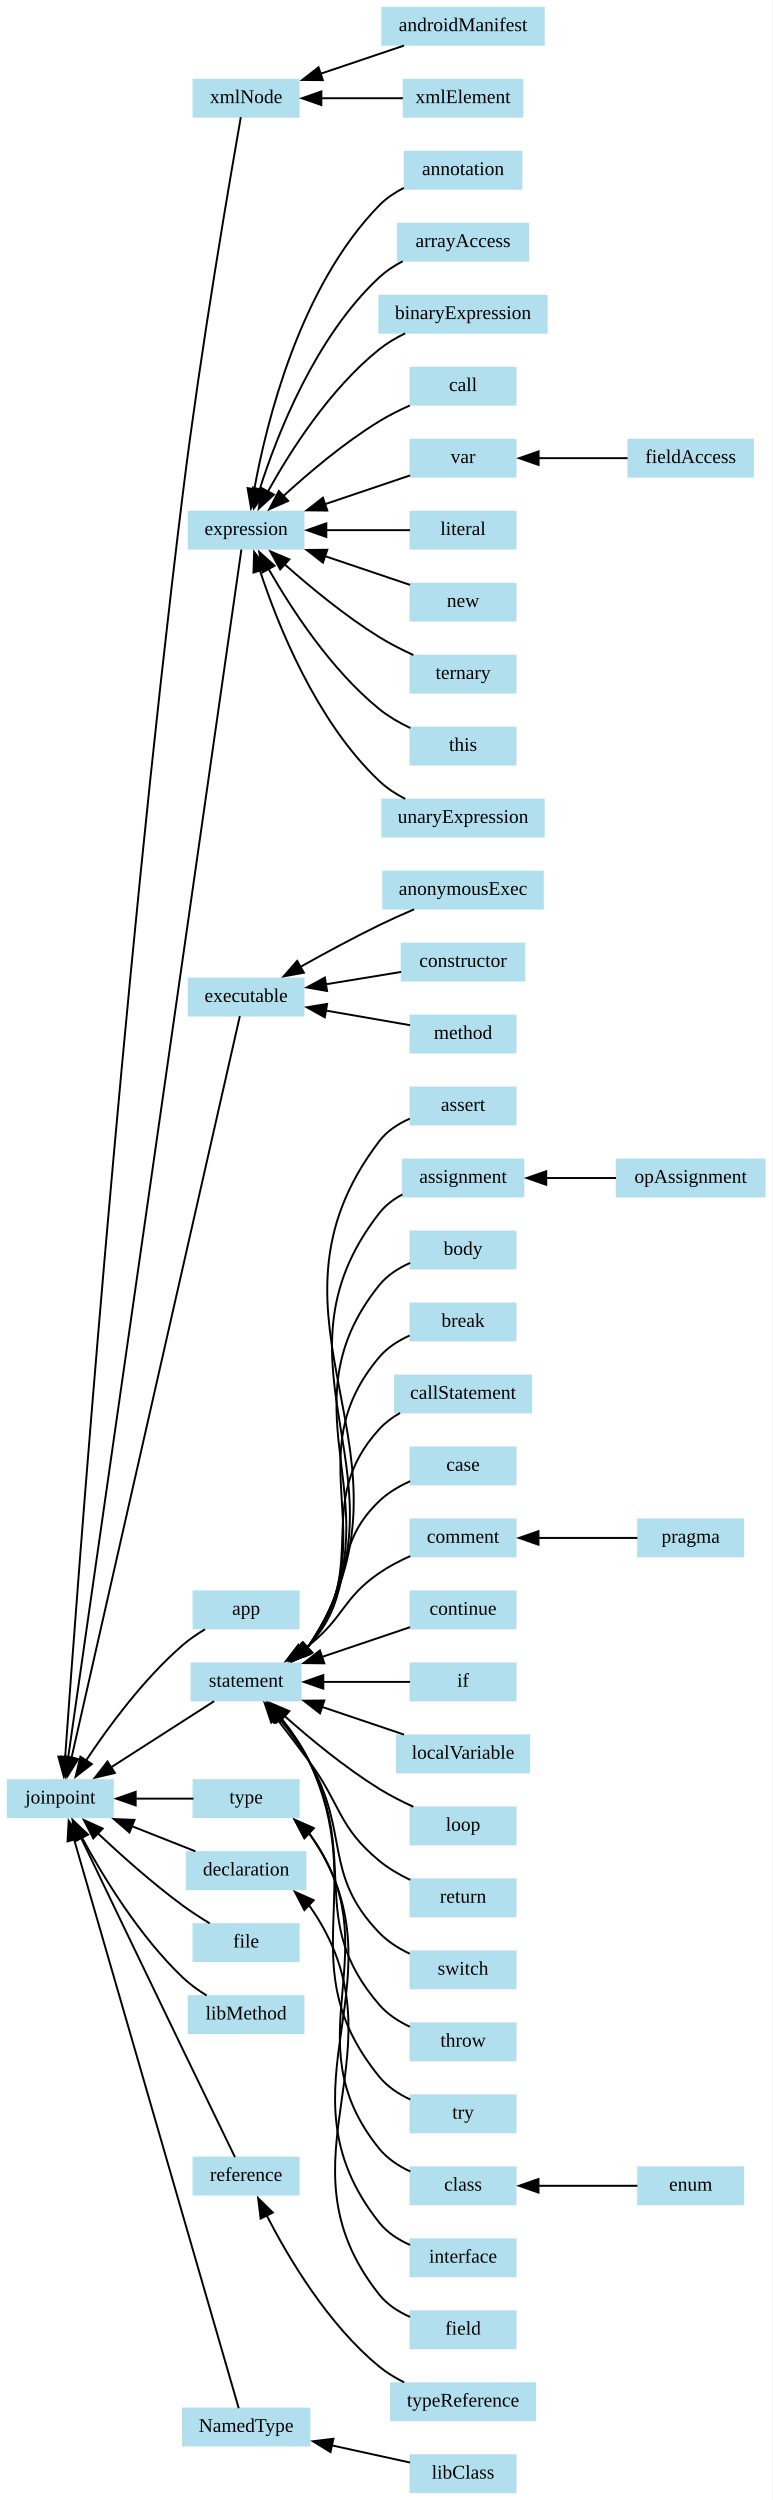
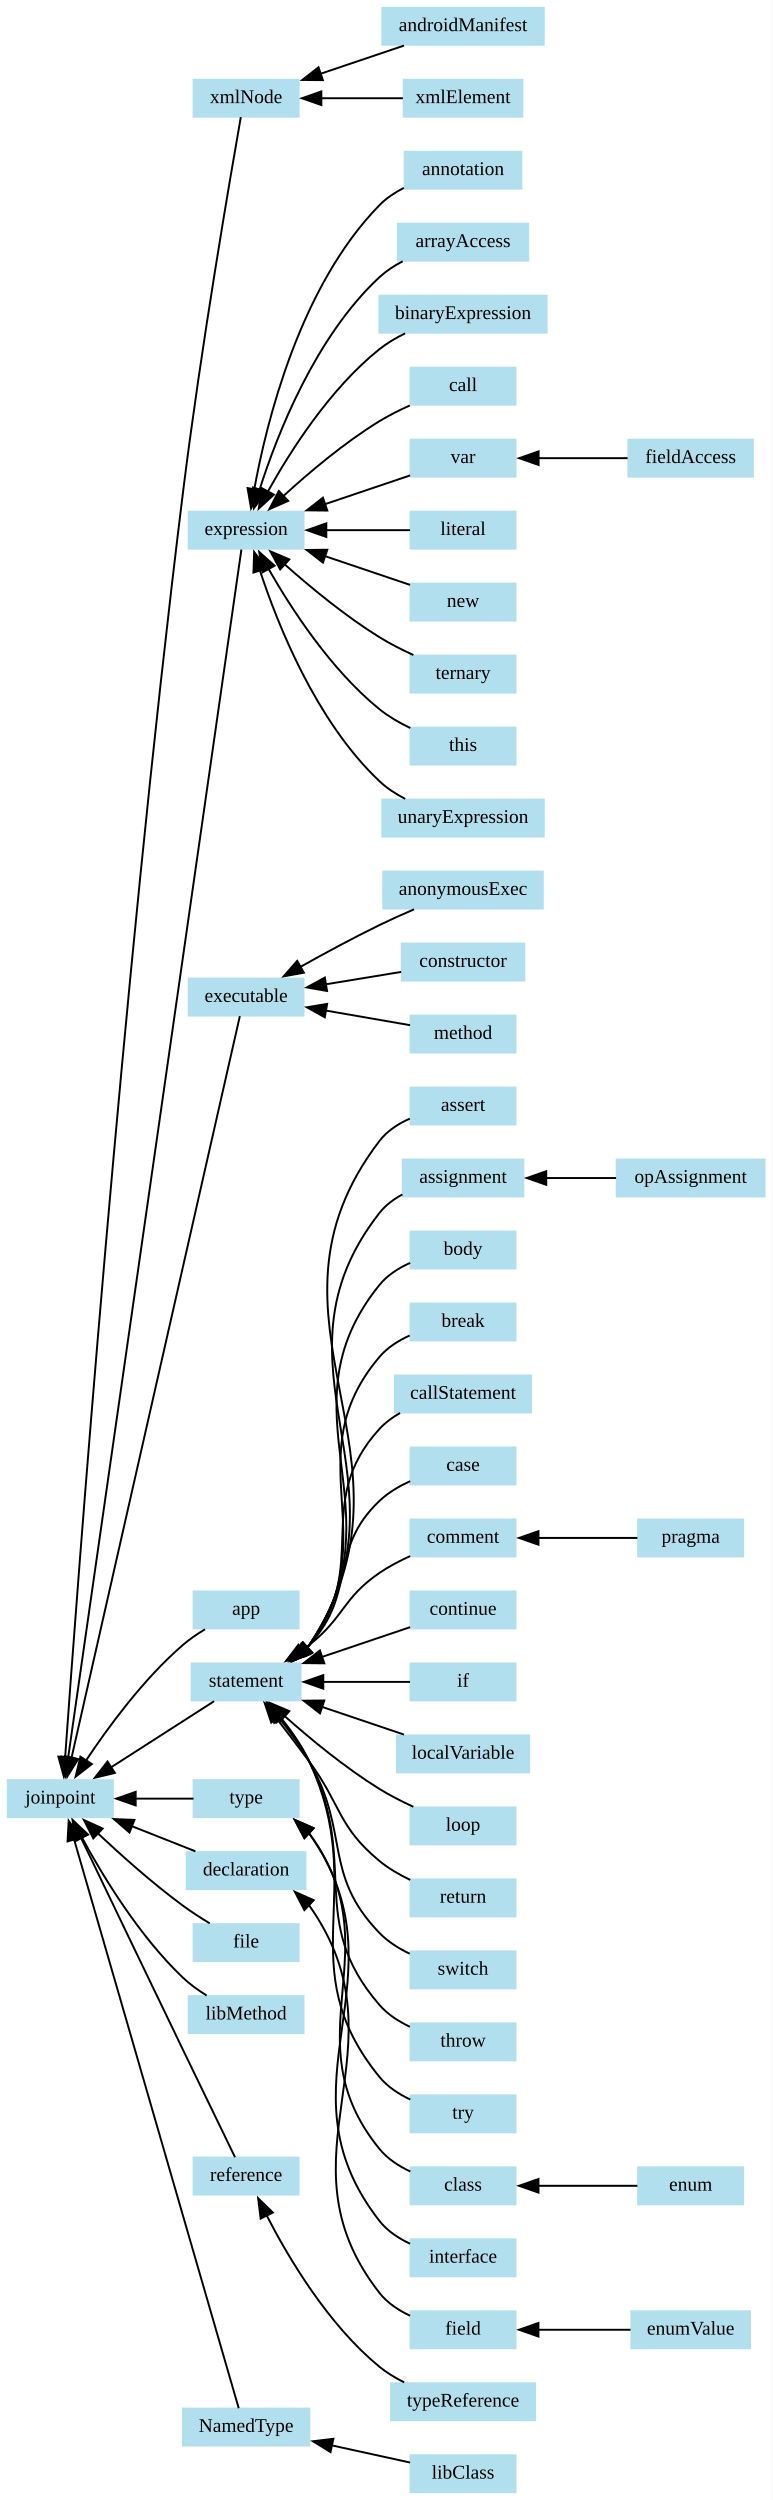
<svg xmlns="http://www.w3.org/2000/svg" width="397pt" height="1285pt" viewBox="0.00 0.00 397.00 1285.00">
  <g id="graph0" class="graph" transform="scale(1 1) rotate(0) translate(4 1281)">
    <polygon fill="white" stroke="none" points="-4,4 -4,-1281 393,-1281 393,4 -4,4" />
    <g id="node1" class="node">
      <polygon fill="#b2dfee" stroke="#b2dfee" points="155,-43 90,-43 90,-24 155,-24 155,-43" />
      <text text-anchor="middle" x="122.5" y="-31" font-family="Times New Roman,serif" font-size="10.00">NamedType</text>
    </g>
    <g id="node2" class="node">
      <polygon fill="#b2dfee" stroke="#b2dfee" points="54,-366 0,-366 0,-347 54,-347 54,-366" />
      <text text-anchor="middle" x="27" y="-354" font-family="Times New Roman,serif" font-size="10.00">joinpoint</text>
    </g>
    <g id="edge1" class="edge">
      <path fill="none" stroke="black" d="M118.7,-43.17C105.83,-87.65 52.13,-273.13 34.01,-335.75" />
      <polygon fill="black" stroke="black" points="30.72,-334.52 31.3,-345.1 37.44,-336.47 30.72,-334.52" />
    </g>
    <g id="node3" class="node">
      <polygon fill="#b2dfee" stroke="#b2dfee" points="275.5,-1277 192.5,-1277 192.5,-1258 275.5,-1258 275.5,-1277" />
      <text text-anchor="middle" x="234" y="-1265" font-family="Times New Roman,serif" font-size="10.00">androidManifest</text>
    </g>
    <g id="node4" class="node">
      <polygon fill="#b2dfee" stroke="#b2dfee" points="149.5,-1240 95.5,-1240 95.5,-1221 149.5,-1221 149.5,-1240" />
      <text text-anchor="middle" x="122.5" y="-1228" font-family="Times New Roman,serif" font-size="10.00">xmlNode</text>
    </g>
    <g id="edge2" class="edge">
      <path fill="none" stroke="black" d="M203.66,-1257.58C190.46,-1253.13 174.73,-1247.81 160.72,-1243.08" />
      <polygon fill="black" stroke="black" points="161.96,-1239.8 151.36,-1239.91 159.72,-1246.43 161.96,-1239.8" />
    </g>
-     <g id="edge50" class="edge">
+     <g id="edge51" class="edge">
      <path fill="none" stroke="black" d="M119.78,-1220.81C114.65,-1191.66 99.24,-1102.18 90,-1027.5 58.45,-772.37 35.38,-460.84 29.48,-377.71" />
      <polygon fill="black" stroke="black" points="32.98,-377.61 28.79,-367.89 26,-378.11 32.98,-377.61" />
    </g>
    <g id="node5" class="node">
      <polygon fill="#b2dfee" stroke="#b2dfee" points="264,-1203 204,-1203 204,-1184 264,-1184 264,-1203" />
      <text text-anchor="middle" x="234" y="-1191" font-family="Times New Roman,serif" font-size="10.00">annotation</text>
    </g>
    <g id="node6" class="node">
      <polygon fill="#b2dfee" stroke="#b2dfee" points="152,-1018 93,-1018 93,-999 152,-999 152,-1018" />
      <text text-anchor="middle" x="122.5" y="-1006" font-family="Times New Roman,serif" font-size="10.00">expression</text>
    </g>
    <g id="edge3" class="edge">
      <path fill="none" stroke="black" d="M203.56,-1184.43C198.95,-1182.07 194.55,-1179.13 191,-1175.5 150.07,-1133.72 132.92,-1063.85 126.65,-1029.23" />
      <polygon fill="black" stroke="black" points="130.15,-1028.97 125.05,-1019.69 123.25,-1030.13 130.15,-1028.97" />
    </g>
-     <g id="edge22" class="edge">
+     <g id="edge23" class="edge">
      <path fill="none" stroke="black" d="M120.07,-998.52C109.67,-926 45.7,-479.92 31.01,-377.46" />
      <polygon fill="black" stroke="black" points="34.5,-377.16 29.61,-367.76 27.57,-378.15 34.5,-377.16" />
    </g>
    <g id="node7" class="node">
      <polygon fill="#b2dfee" stroke="#b2dfee" points="275,-833 193,-833 193,-814 275,-814 275,-833" />
      <text text-anchor="middle" x="234" y="-821" font-family="Times New Roman,serif" font-size="10.00">anonymousExec</text>
    </g>
    <g id="node8" class="node">
      <polygon fill="#b2dfee" stroke="#b2dfee" points="152,-778 93,-778 93,-759 152,-759 152,-778" />
      <text text-anchor="middle" x="122.5" y="-766" font-family="Times New Roman,serif" font-size="10.00">executable</text>
    </g>
    <g id="edge4" class="edge">
      <path fill="none" stroke="black" d="M208.83,-813.61C202.95,-811.08 196.71,-808.28 191,-805.5 177.43,-798.89 162.7,-790.92 150.47,-784.06" />
      <polygon fill="black" stroke="black" points="152.2,-781.02 141.78,-779.14 148.75,-787.11 152.2,-781.02" />
    </g>
-     <g id="edge21" class="edge">
+     <g id="edge22" class="edge">
      <path fill="none" stroke="black" d="M119.28,-758.72C107.26,-705.73 49.81,-452.62 32.77,-377.54" />
      <polygon fill="black" stroke="black" points="36.2,-376.82 30.57,-367.85 29.37,-378.37 36.2,-376.82" />
    </g>
    <g id="node9" class="node">
      <polygon fill="#b2dfee" stroke="#b2dfee" points="149.5,-463 95.5,-463 95.5,-444 149.5,-444 149.5,-463" />
      <text text-anchor="middle" x="122.5" y="-451" font-family="Times New Roman,serif" font-size="10.00">app</text>
    </g>
    <g id="edge5" class="edge">
      <path fill="none" stroke="black" d="M101.39,-443.56C97.43,-441.18 93.43,-438.46 90,-435.5 69.78,-418.04 51.56,-393.19 40.18,-376.04" />
      <polygon fill="black" stroke="black" points="43.21,-374.27 34.85,-367.77 37.33,-378.07 43.21,-374.27" />
    </g>
    <g id="node10" class="node">
      <polygon fill="#b2dfee" stroke="#b2dfee" points="267.5,-1166 200.5,-1166 200.5,-1147 267.5,-1147 267.5,-1166" />
      <text text-anchor="middle" x="234" y="-1154" font-family="Times New Roman,serif" font-size="10.00">arrayAccess</text>
    </g>
    <g id="edge6" class="edge">
      <path fill="none" stroke="black" d="M202.97,-1146.7C198.65,-1144.45 194.49,-1141.74 191,-1138.5 158.05,-1107.9 138.41,-1057.55 129.42,-1029.33" />
      <polygon fill="black" stroke="black" points="132.8,-1028.4 126.55,-1019.84 126.09,-1030.43 132.8,-1028.4" />
    </g>
    <g id="node11" class="node">
      <polygon fill="#b2dfee" stroke="#b2dfee" points="261,-722 207,-722 207,-703 261,-703 261,-722" />
      <text text-anchor="middle" x="234" y="-710" font-family="Times New Roman,serif" font-size="10.00">assert</text>
    </g>
    <g id="node12" class="node">
      <polygon fill="#b2dfee" stroke="#b2dfee" points="150.5,-426 94.5,-426 94.5,-407 150.5,-407 150.5,-426" />
      <text text-anchor="middle" x="122.5" y="-414" font-family="Times New Roman,serif" font-size="10.00">statement</text>
    </g>
    <g id="edge7" class="edge">
      <path fill="none" stroke="black" d="M206.64,-706.02C200.67,-703.38 194.95,-699.67 191,-694.5 120.48,-602.12 218.99,-532.52 155,-435.5 154.7,-435.05 154.39,-434.6 154.06,-434.17" />
      <polygon fill="black" stroke="black" points="156.45,-431.61 146.75,-427.36 151.68,-436.74 156.45,-431.61" />
    </g>
-     <g id="edge39" class="edge">
+     <g id="edge40" class="edge">
      <path fill="none" stroke="black" d="M106.06,-406.59C91.58,-397.3 69.68,-383.25 52.76,-372.39" />
      <polygon fill="black" stroke="black" points="55.04,-369.7 44.74,-367.24 51.26,-375.59 55.04,-369.7" />
    </g>
    <g id="node13" class="node">
      <polygon fill="#b2dfee" stroke="#b2dfee" points="265,-685 203,-685 203,-666 265,-666 265,-685" />
      <text text-anchor="middle" x="234" y="-673" font-family="Times New Roman,serif" font-size="10.00">assignment</text>
    </g>
    <g id="edge8" class="edge">
      <path fill="none" stroke="black" d="M202.84,-667.06C198.31,-664.63 194.13,-661.5 191,-657.5 129.45,-578.74 210.98,-518.31 155,-435.5 154.62,-434.94 154.22,-434.39 153.79,-433.86" />
      <polygon fill="black" stroke="black" points="156.45,-431.54 146.7,-427.39 151.73,-436.71 156.45,-431.54" />
    </g>
    <g id="node14" class="node">
      <polygon fill="#b2dfee" stroke="#b2dfee" points="277,-1129 191,-1129 191,-1110 277,-1110 277,-1129" />
      <text text-anchor="middle" x="234" y="-1117" font-family="Times New Roman,serif" font-size="10.00">binaryExpression</text>
    </g>
    <g id="edge9" class="edge">
      <path fill="none" stroke="black" d="M204.26,-1109.66C199.58,-1107.38 194.97,-1104.67 191,-1101.5 165.5,-1081.13 145.02,-1048.82 133.57,-1028.14" />
      <polygon fill="black" stroke="black" points="136.8,-1026.76 129,-1019.59 130.62,-1030.06 136.8,-1026.76" />
    </g>
    <g id="node15" class="node">
      <polygon fill="#b2dfee" stroke="#b2dfee" points="261,-648 207,-648 207,-629 261,-629 261,-648" />
      <text text-anchor="middle" x="234" y="-636" font-family="Times New Roman,serif" font-size="10.00">body</text>
    </g>
    <g id="edge10" class="edge">
      <path fill="none" stroke="black" d="M206.83,-631.87C200.86,-629.23 195.09,-625.56 191,-620.5 138.39,-555.32 202.99,-504.15 155,-435.5 154.61,-434.94 154.2,-434.4 153.77,-433.87" />
      <polygon fill="black" stroke="black" points="156.39,-431.52 146.61,-427.44 151.71,-436.73 156.39,-431.52" />
    </g>
    <g id="node16" class="node">
      <polygon fill="#b2dfee" stroke="#b2dfee" points="261,-611 207,-611 207,-592 261,-592 261,-611" />
      <text text-anchor="middle" x="234" y="-599" font-family="Times New Roman,serif" font-size="10.00">break</text>
    </g>
    <g id="edge11" class="edge">
      <path fill="none" stroke="black" d="M206.55,-594.54C200.74,-591.92 195.1,-588.34 191,-583.5 147.27,-531.82 195.06,-490.07 155,-435.5 154.59,-434.94 154.15,-434.39 153.7,-433.85" />
      <polygon fill="black" stroke="black" points="156.01,-431.23 146.17,-427.3 151.42,-436.51 156.01,-431.23" />
    </g>
    <g id="node17" class="node">
      <polygon fill="#b2dfee" stroke="#b2dfee" points="261,-1092 207,-1092 207,-1073 261,-1073 261,-1092" />
      <text text-anchor="middle" x="234" y="-1080" font-family="Times New Roman,serif" font-size="10.00">call</text>
    </g>
    <g id="edge12" class="edge">
      <path fill="none" stroke="black" d="M206.65,-1072.59C201.33,-1070.21 195.87,-1067.48 191,-1064.5 172.84,-1053.4 154.4,-1037.73 141.38,-1025.79" />
      <polygon fill="black" stroke="black" points="144.11,-1023.54 134.42,-1019.25 139.32,-1028.65 144.11,-1023.54" />
    </g>
    <g id="node18" class="node">
      <polygon fill="#b2dfee" stroke="#b2dfee" points="269,-574 199,-574 199,-555 269,-555 269,-574" />
      <text text-anchor="middle" x="234" y="-562" font-family="Times New Roman,serif" font-size="10.00">callStatement</text>
    </g>
    <g id="edge13" class="edge">
      <path fill="none" stroke="black" d="M201.63,-554.72C197.69,-552.49 193.99,-549.78 191,-546.5 156.04,-508.19 187.24,-476.12 155,-435.5 154.48,-434.84 153.93,-434.2 153.35,-433.58" />
      <polygon fill="black" stroke="black" points="155.91,-431.15 145.98,-427.44 151.42,-436.53 155.91,-431.15" />
    </g>
    <g id="node19" class="node">
      <polygon fill="#b2dfee" stroke="#b2dfee" points="261,-537 207,-537 207,-518 261,-518 261,-537" />
      <text text-anchor="middle" x="234" y="-525" font-family="Times New Roman,serif" font-size="10.00">case</text>
    </g>
    <g id="edge14" class="edge">
      <path fill="none" stroke="black" d="M206.82,-519.69C201.13,-517.11 195.48,-513.77 191,-509.5 164.53,-484.26 179.67,-462.5 155,-435.5 154.3,-434.74 153.57,-433.99 152.8,-433.27" />
      <polygon fill="black" stroke="black" points="155.06,-430.59 144.99,-427.29 150.8,-436.15 155.06,-430.59" />
    </g>
    <g id="node20" class="node">
      <polygon fill="#b2dfee" stroke="#b2dfee" points="261,-167 207,-167 207,-148 261,-148 261,-167" />
      <text text-anchor="middle" x="234" y="-155" font-family="Times New Roman,serif" font-size="10.00">class</text>
    </g>
    <g id="node21" class="node">
      <polygon fill="#b2dfee" stroke="#b2dfee" points="149.5,-366 95.5,-366 95.5,-347 149.5,-347 149.5,-366" />
      <text text-anchor="middle" x="122.5" y="-354" font-family="Times New Roman,serif" font-size="10.00">type</text>
    </g>
    <g id="edge15" class="edge">
      <path fill="none" stroke="black" d="M206.9,-164.84C200.93,-167.63 195.14,-171.41 191,-176.5 144.49,-233.74 198.76,-279.13 155,-338.5 154.93,-338.6 154.85,-338.7 154.78,-338.79" />
      <polygon fill="black" stroke="black" points="152.44,-336.19 147.47,-345.54 157.19,-341.33 152.44,-336.19" />
    </g>
-     <g id="edge45" class="edge">
+     <g id="edge46" class="edge">
      <path fill="none" stroke="black" d="M95.46,-356.5C86.21,-356.5 75.62,-356.5 65.6,-356.5" />
      <polygon fill="black" stroke="black" points="65.74,-353 55.74,-356.5 65.74,-360 65.74,-353" />
    </g>
    <g id="node22" class="node">
      <polygon fill="#b2dfee" stroke="#b2dfee" points="261,-500 207,-500 207,-481 261,-481 261,-500" />
      <text text-anchor="middle" x="234" y="-488" font-family="Times New Roman,serif" font-size="10.00">comment</text>
    </g>
    <g id="edge16" class="edge">
      <path fill="none" stroke="black" d="M206.84,-481.18C201.39,-478.73 195.84,-475.82 191,-472.5 172.09,-459.51 172.97,-449.76 155,-435.5 153.72,-434.48 152.38,-433.48 151,-432.5" />
      <polygon fill="black" stroke="black" points="153.24,-429.78 142.96,-427.22 149.4,-435.63 153.24,-429.78" />
    </g>
    <g id="node23" class="node">
      <polygon fill="#b2dfee" stroke="#b2dfee" points="265.5,-796 202.5,-796 202.5,-777 265.5,-777 265.5,-796" />
      <text text-anchor="middle" x="234" y="-784" font-family="Times New Roman,serif" font-size="10.00">constructor</text>
    </g>
    <g id="edge17" class="edge">
      <path fill="none" stroke="black" d="M202.21,-781.44C190.2,-779.46 176.27,-777.17 163.5,-775.08" />
      <polygon fill="black" stroke="black" points="164.11,-771.63 153.68,-773.46 162.98,-778.54 164.11,-771.63" />
    </g>
    <g id="node24" class="node">
      <polygon fill="#b2dfee" stroke="#b2dfee" points="261,-463 207,-463 207,-444 261,-444 261,-463" />
      <text text-anchor="middle" x="234" y="-451" font-family="Times New Roman,serif" font-size="10.00">continue</text>
    </g>
    <g id="edge18" class="edge">
      <path fill="none" stroke="black" d="M206.77,-444.64C193.13,-440.03 176.2,-434.31 161.18,-429.23" />
      <polygon fill="black" stroke="black" points="162.69,-426.05 152.09,-426.16 160.44,-432.68 162.69,-426.05" />
    </g>
    <g id="node25" class="node">
      <polygon fill="#b2dfee" stroke="#b2dfee" points="153,-329 92,-329 92,-310 153,-310 153,-329" />
      <text text-anchor="middle" x="122.5" y="-317" font-family="Times New Roman,serif" font-size="10.00">declaration</text>
    </g>
    <g id="edge19" class="edge">
      <path fill="none" stroke="black" d="M96.44,-329.42C86.38,-333.4 74.6,-338.06 63.67,-342.38" />
      <polygon fill="black" stroke="black" points="62.54,-339.07 54.53,-346 65.12,-345.58 62.54,-339.07" />
    </g>
    <g id="node26" class="node">
      <polygon fill="#b2dfee" stroke="#b2dfee" points="378,-167 324,-167 324,-148 378,-148 378,-167" />
      <text text-anchor="middle" x="351" y="-155" font-family="Times New Roman,serif" font-size="10.00">enum</text>
    </g>
    <g id="edge20" class="edge">
      <path fill="none" stroke="black" d="M323.62,-157.5C308.42,-157.5 289.08,-157.5 272.35,-157.5" />
      <polygon fill="black" stroke="black" points="272.77,-154 262.77,-157.5 272.77,-161 272.77,-154" />
    </g>
    <g id="node27" class="node">
+       <polygon fill="#b2dfee" stroke="#b2dfee" points="381.5,-93 320.5,-93 320.5,-74 381.5,-74 381.5,-93" />
+       <text text-anchor="middle" x="351" y="-81" font-family="Times New Roman,serif" font-size="10.00">enumValue</text>
+     </g>
+     <g id="node28" class="node">
      <polygon fill="#b2dfee" stroke="#b2dfee" points="261,-93 207,-93 207,-74 261,-74 261,-93" />
      <text text-anchor="middle" x="234" y="-81" font-family="Times New Roman,serif" font-size="10.00">field</text>
    </g>
-     <g id="edge23" class="edge">
-       <path fill="none" stroke="black" d="M206.78,-90.09C200.81,-92.73 195.05,-96.41 191,-101.5 134.77,-172.18 207.1,-227.72 155,-301.5 154.93,-301.6 154.86,-301.7 154.79,-301.8" />
+     <g id="edge21" class="edge">
+       <path fill="none" stroke="black" d="M320.09,-83.5C305.55,-83.5 287.94,-83.5 272.52,-83.5" />
+       <polygon fill="black" stroke="black" points="272.76,-80 262.76,-83.5 272.76,-87 272.76,-80" />
+     </g>
+     <g id="edge24" class="edge">
+       <path fill="none" stroke="black" d="M206.76,-90.73C200.8,-93.52 195.04,-97.33 191,-102.5 135.72,-173.37 206.88,-228.1 155,-301.5 154.93,-301.6 154.86,-301.7 154.79,-301.8" />
      <polygon fill="black" stroke="black" points="152.44,-299.2 147.57,-308.61 157.24,-304.29 152.44,-299.2" />
    </g>
-     <g id="node28" class="node">
+     <g id="node29" class="node">
      <polygon fill="#b2dfee" stroke="#b2dfee" points="383,-1055 319,-1055 319,-1036 383,-1036 383,-1055" />
      <text text-anchor="middle" x="351" y="-1043" font-family="Times New Roman,serif" font-size="10.00">fieldAccess</text>
    </g>
-     <g id="node29" class="node">
+     <g id="node30" class="node">
      <polygon fill="#b2dfee" stroke="#b2dfee" points="261,-1055 207,-1055 207,-1036 261,-1036 261,-1055" />
      <text text-anchor="middle" x="234" y="-1043" font-family="Times New Roman,serif" font-size="10.00">var</text>
    </g>
-     <g id="edge24" class="edge">
+     <g id="edge25" class="edge">
      <path fill="none" stroke="black" d="M318.58,-1045.5C304.41,-1045.5 287.56,-1045.5 272.72,-1045.5" />
      <polygon fill="black" stroke="black" points="272.84,-1042 262.84,-1045.5 272.84,-1049 272.84,-1042" />
    </g>
-     <g id="edge48" class="edge">
+     <g id="edge49" class="edge">
      <path fill="none" stroke="black" d="M206.77,-1036.64C193.66,-1032.21 177.53,-1026.76 162.96,-1021.83" />
      <polygon fill="black" stroke="black" points="164.23,-1018.57 153.64,-1018.68 161.99,-1025.2 164.23,-1018.57" />
    </g>
-     <g id="node30" class="node">
+     <g id="node31" class="node">
      <polygon fill="#b2dfee" stroke="#b2dfee" points="149.5,-292 95.5,-292 95.5,-273 149.5,-273 149.5,-292" />
      <text text-anchor="middle" x="122.5" y="-280" font-family="Times New Roman,serif" font-size="10.00">file</text>
    </g>
-     <g id="edge25" class="edge">
+     <g id="edge26" class="edge">
      <path fill="none" stroke="black" d="M103.8,-292.4C99.2,-295.18 94.32,-298.32 90,-301.5 74.48,-312.91 58.24,-327.43 46.27,-338.68" />
      <polygon fill="black" stroke="black" points="43.95,-336.07 39.13,-345.5 48.78,-341.13 43.95,-336.07" />
    </g>
-     <g id="node31" class="node">
+     <g id="node32" class="node">
      <polygon fill="#b2dfee" stroke="#b2dfee" points="261,-426 207,-426 207,-407 261,-407 261,-426" />
      <text text-anchor="middle" x="234" y="-414" font-family="Times New Roman,serif" font-size="10.00">if</text>
    </g>
-     <g id="edge26" class="edge">
+     <g id="edge27" class="edge">
      <path fill="none" stroke="black" d="M206.77,-416.5C193.39,-416.5 176.86,-416.5 162.06,-416.5" />
      <polygon fill="black" stroke="black" points="162.17,-413 152.17,-416.5 162.17,-420 162.17,-413" />
    </g>
-     <g id="node32" class="node">
+     <g id="node33" class="node">
      <polygon fill="#b2dfee" stroke="#b2dfee" points="261,-130 207,-130 207,-111 261,-111 261,-130" />
      <text text-anchor="middle" x="234" y="-118" font-family="Times New Roman,serif" font-size="10.00">interface</text>
    </g>
-     <g id="edge27" class="edge">
-       <path fill="none" stroke="black" d="M206.78,-127.09C200.81,-129.73 195.05,-133.41 191,-138.5 134.77,-209.18 207.1,-264.72 155,-338.5 154.93,-338.6 154.86,-338.7 154.79,-338.8" />
+     <g id="edge28" class="edge">
+       <path fill="none" stroke="black" d="M206.76,-127.73C200.8,-130.52 195.04,-134.33 191,-139.5 135.72,-210.37 206.88,-265.1 155,-338.5 154.93,-338.6 154.86,-338.7 154.79,-338.8" />
      <polygon fill="black" stroke="black" points="152.44,-336.2 147.57,-345.61 157.24,-341.29 152.44,-336.2" />
    </g>
-     <g id="node33" class="node">
+     <g id="node34" class="node">
      <polygon fill="#b2dfee" stroke="#b2dfee" points="261,-19 207,-19 207,0 261,0 261,-19" />
      <text text-anchor="middle" x="234" y="-7" font-family="Times New Roman,serif" font-size="10.00">libClass</text>
    </g>
-     <g id="edge28" class="edge">
+     <g id="edge29" class="edge">
      <path fill="none" stroke="black" d="M206.77,-15.25C194.71,-17.89 180.09,-21.1 166.48,-24.08" />
      <polygon fill="black" stroke="black" points="165.87,-20.63 156.85,-26.19 167.37,-27.47 165.87,-20.63" />
    </g>
-     <g id="node34" class="node">
+     <g id="node35" class="node">
      <polygon fill="#b2dfee" stroke="#b2dfee" points="152,-255 93,-255 93,-236 152,-236 152,-255" />
      <text text-anchor="middle" x="122.5" y="-243" font-family="Times New Roman,serif" font-size="10.00">libMethod</text>
    </g>
-     <g id="edge29" class="edge">
+     <g id="edge30" class="edge">
      <path fill="none" stroke="black" d="M102.23,-255.3C97.94,-257.96 93.61,-261.07 90,-264.5 67.61,-285.79 48.94,-316.52 38.11,-336.5" />
      <polygon fill="black" stroke="black" points="35.05,-334.8 33.51,-345.28 41.25,-338.05 35.05,-334.8" />
    </g>
-     <g id="node35" class="node">
+     <g id="node36" class="node">
      <polygon fill="#b2dfee" stroke="#b2dfee" points="261,-1018 207,-1018 207,-999 261,-999 261,-1018" />
      <text text-anchor="middle" x="234" y="-1006" font-family="Times New Roman,serif" font-size="10.00">literal</text>
    </g>
-     <g id="edge30" class="edge">
+     <g id="edge31" class="edge">
      <path fill="none" stroke="black" d="M206.77,-1008.5C193.79,-1008.5 177.84,-1008.5 163.39,-1008.5" />
      <polygon fill="black" stroke="black" points="163.72,-1005 153.72,-1008.5 163.72,-1012 163.72,-1005" />
    </g>
-     <g id="node36" class="node">
+     <g id="node37" class="node">
      <polygon fill="#b2dfee" stroke="#b2dfee" points="268,-389 200,-389 200,-370 268,-370 268,-389" />
      <text text-anchor="middle" x="234" y="-377" font-family="Times New Roman,serif" font-size="10.00">localVariable</text>
    </g>
-     <g id="edge31" class="edge">
+     <g id="edge32" class="edge">
      <path fill="none" stroke="black" d="M203.66,-389.42C190.66,-393.81 175.21,-399.03 161.36,-403.71" />
      <polygon fill="black" stroke="black" points="160.46,-400.32 152.1,-406.84 162.7,-406.95 160.46,-400.32" />
    </g>
-     <g id="node37" class="node">
+     <g id="node38" class="node">
      <polygon fill="#b2dfee" stroke="#b2dfee" points="261,-352 207,-352 207,-333 261,-333 261,-352" />
      <text text-anchor="middle" x="234" y="-340" font-family="Times New Roman,serif" font-size="10.00">loop</text>
    </g>
-     <g id="edge32" class="edge">
+     <g id="edge33" class="edge">
      <path fill="none" stroke="black" d="M208.46,-352.32C202.59,-355.01 196.44,-358.13 191,-361.5 173.42,-372.38 155.35,-387.34 142.34,-398.91" />
      <polygon fill="black" stroke="black" points="140.01,-396.3 134.96,-405.61 144.71,-401.48 140.01,-396.3" />
    </g>
-     <g id="node38" class="node">
+     <g id="node39" class="node">
      <polygon fill="#b2dfee" stroke="#b2dfee" points="261,-759 207,-759 207,-740 261,-740 261,-759" />
      <text text-anchor="middle" x="234" y="-747" font-family="Times New Roman,serif" font-size="10.00">method</text>
    </g>
-     <g id="edge33" class="edge">
+     <g id="edge34" class="edge">
      <path fill="none" stroke="black" d="M206.77,-754.05C193.79,-756.3 177.84,-759.07 163.39,-761.58" />
      <polygon fill="black" stroke="black" points="162.95,-758.1 153.7,-763.26 164.15,-765 162.95,-758.1" />
    </g>
-     <g id="node39" class="node">
+     <g id="node40" class="node">
      <polygon fill="#b2dfee" stroke="#b2dfee" points="261,-981 207,-981 207,-962 261,-962 261,-981" />
      <text text-anchor="middle" x="234" y="-969" font-family="Times New Roman,serif" font-size="10.00">new</text>
    </g>
-     <g id="edge34" class="edge">
+     <g id="edge35" class="edge">
      <path fill="none" stroke="black" d="M206.77,-980.36C193.66,-984.79 177.53,-990.24 162.96,-995.17" />
      <polygon fill="black" stroke="black" points="161.99,-991.8 153.64,-998.32 164.23,-998.43 161.99,-991.8" />
    </g>
-     <g id="node40" class="node">
+     <g id="node41" class="node">
      <polygon fill="#b2dfee" stroke="#b2dfee" points="389,-685 313,-685 313,-666 389,-666 389,-685" />
      <text text-anchor="middle" x="351" y="-673" font-family="Times New Roman,serif" font-size="10.00">opAssignment</text>
    </g>
-     <g id="edge35" class="edge">
+     <g id="edge36" class="edge">
      <path fill="none" stroke="black" d="M312.66,-675.5C301.15,-675.5 288.41,-675.5 276.63,-675.5" />
      <polygon fill="black" stroke="black" points="276.76,-672 266.76,-675.5 276.76,-679 276.76,-672" />
    </g>
-     <g id="node41" class="node">
+     <g id="node42" class="node">
      <polygon fill="#b2dfee" stroke="#b2dfee" points="378,-500 324,-500 324,-481 378,-481 378,-500" />
      <text text-anchor="middle" x="351" y="-488" font-family="Times New Roman,serif" font-size="10.00">pragma</text>
    </g>
-     <g id="edge36" class="edge">
+     <g id="edge37" class="edge">
      <path fill="none" stroke="black" d="M323.62,-490.5C308.42,-490.5 289.08,-490.5 272.35,-490.5" />
      <polygon fill="black" stroke="black" points="272.77,-487 262.77,-490.5 272.77,-494 272.77,-487" />
    </g>
-     <g id="node42" class="node">
+     <g id="node43" class="node">
      <polygon fill="#b2dfee" stroke="#b2dfee" points="149.5,-172 95.5,-172 95.5,-153 149.5,-153 149.5,-172" />
      <text text-anchor="middle" x="122.5" y="-160" font-family="Times New Roman,serif" font-size="10.00">reference</text>
    </g>
-     <g id="edge37" class="edge">
+     <g id="edge38" class="edge">
      <path fill="none" stroke="black" d="M116.79,-172.19C110.63,-184.88 99.48,-207.85 90,-227.5 71.36,-266.12 49.68,-311.29 37.52,-336.63" />
      <polygon fill="black" stroke="black" points="34.48,-334.89 33.31,-345.42 40.79,-337.92 34.48,-334.89" />
    </g>
-     <g id="node43" class="node">
+     <g id="node44" class="node">
      <polygon fill="#b2dfee" stroke="#b2dfee" points="261,-315 207,-315 207,-296 261,-296 261,-315" />
      <text text-anchor="middle" x="234" y="-303" font-family="Times New Roman,serif" font-size="10.00">return</text>
    </g>
-     <g id="edge38" class="edge">
+     <g id="edge39" class="edge">
      <path fill="none" stroke="black" d="M206.86,-314.72C201.3,-317.38 195.69,-320.63 191,-324.5 169.61,-342.17 171.46,-353.16 155,-375.5 149.51,-382.95 143.33,-391.05 137.91,-398.07" />
      <polygon fill="black" stroke="black" points="135.42,-395.57 132.05,-405.61 140.95,-399.86 135.42,-395.57" />
    </g>
-     <g id="node44" class="node">
+     <g id="node45" class="node">
      <polygon fill="#b2dfee" stroke="#b2dfee" points="261,-278 207,-278 207,-259 261,-259 261,-278" />
      <text text-anchor="middle" x="234" y="-266" font-family="Times New Roman,serif" font-size="10.00">switch</text>
    </g>
-     <g id="edge40" class="edge">
+     <g id="edge41" class="edge">
      <path fill="none" stroke="black" d="M206.61,-276.77C200.92,-279.49 195.33,-283.01 191,-287.5 161.67,-317.92 176.06,-338.86 155,-375.5 150.51,-383.31 144.7,-391.3 139.29,-398.13" />
      <polygon fill="black" stroke="black" points="136.94,-395.47 133.29,-405.42 142.35,-399.92 136.94,-395.47" />
    </g>
-     <g id="node45" class="node">
+     <g id="node46" class="node">
      <polygon fill="#b2dfee" stroke="#b2dfee" points="261,-944 207,-944 207,-925 261,-925 261,-944" />
      <text text-anchor="middle" x="234" y="-932" font-family="Times New Roman,serif" font-size="10.00">ternary</text>
    </g>
-     <g id="edge41" class="edge">
+     <g id="edge42" class="edge">
      <path fill="none" stroke="black" d="M208.46,-944.32C202.59,-947.01 196.44,-950.13 191,-953.5 173.42,-964.38 155.35,-979.34 142.34,-990.91" />
      <polygon fill="black" stroke="black" points="140.01,-988.3 134.96,-997.61 144.71,-993.48 140.01,-988.3" />
    </g>
-     <g id="node46" class="node">
+     <g id="node47" class="node">
      <polygon fill="#b2dfee" stroke="#b2dfee" points="261,-907 207,-907 207,-888 261,-888 261,-907" />
      <text text-anchor="middle" x="234" y="-895" font-family="Times New Roman,serif" font-size="10.00">this</text>
    </g>
-     <g id="edge42" class="edge">
+     <g id="edge43" class="edge">
      <path fill="none" stroke="black" d="M206.91,-906.79C201.35,-909.44 195.72,-912.67 191,-916.5 166.07,-936.71 145.66,-968.19 134.04,-988.57" />
      <polygon fill="black" stroke="black" points="130.99,-986.84 129.24,-997.29 137.13,-990.22 130.99,-986.84" />
    </g>
-     <g id="node47" class="node">
+     <g id="node48" class="node">
      <polygon fill="#b2dfee" stroke="#b2dfee" points="261,-241 207,-241 207,-222 261,-222 261,-241" />
      <text text-anchor="middle" x="234" y="-229" font-family="Times New Roman,serif" font-size="10.00">throw</text>
    </g>
-     <g id="edge43" class="edge">
+     <g id="edge44" class="edge">
      <path fill="none" stroke="black" d="M206.68,-239.23C200.86,-241.99 195.19,-245.66 191,-250.5 153.18,-294.22 181.07,-323.9 155,-375.5 150.94,-383.54 145.22,-391.58 139.77,-398.38" />
      <polygon fill="black" stroke="black" points="137.43,-395.72 133.65,-405.62 142.78,-400.24 137.43,-395.72" />
    </g>
-     <g id="node48" class="node">
+     <g id="node49" class="node">
      <polygon fill="#b2dfee" stroke="#b2dfee" points="261,-204 207,-204 207,-185 261,-185 261,-204" />
      <text text-anchor="middle" x="234" y="-192" font-family="Times New Roman,serif" font-size="10.00">try</text>
    </g>
-     <g id="edge44" class="edge">
+     <g id="edge45" class="edge">
      <path fill="none" stroke="black" d="M206.9,-201.84C200.93,-204.63 195.14,-208.41 191,-213.5 144.49,-270.74 186.21,-308.67 155,-375.5 151.24,-383.55 145.68,-391.51 140.27,-398.24" />
      <polygon fill="black" stroke="black" points="137.99,-395.52 134.15,-405.4 143.31,-400.07 137.99,-395.52" />
    </g>
-     <g id="node49" class="node">
+     <g id="node50" class="node">
      <polygon fill="#b2dfee" stroke="#b2dfee" points="271,-56 197,-56 197,-37 271,-37 271,-56" />
      <text text-anchor="middle" x="234" y="-44" font-family="Times New Roman,serif" font-size="10.00">typeReference</text>
    </g>
-     <g id="edge46" class="edge">
+     <g id="edge47" class="edge">
      <path fill="none" stroke="black" d="M203.75,-56.47C199.23,-58.72 194.81,-61.38 191,-64.5 164.6,-86.13 144.16,-120.65 132.99,-142.42" />
      <polygon fill="black" stroke="black" points="129.97,-140.64 128.67,-151.15 136.24,-143.74 129.97,-140.64" />
    </g>
-     <g id="node50" class="node">
+     <g id="node51" class="node">
      <polygon fill="#b2dfee" stroke="#b2dfee" points="275.5,-870 192.5,-870 192.5,-851 275.5,-851 275.5,-870" />
      <text text-anchor="middle" x="234" y="-858" font-family="Times New Roman,serif" font-size="10.00">unaryExpression</text>
    </g>
-     <g id="edge47" class="edge">
+     <g id="edge48" class="edge">
      <path fill="none" stroke="black" d="M204.28,-870.37C199.49,-872.85 194.84,-875.87 191,-879.5 158.5,-910.19 138.69,-960.03 129.55,-987.92" />
      <polygon fill="black" stroke="black" points="126.27,-986.7 126.63,-997.29 132.95,-988.78 126.27,-986.7" />
    </g>
-     <g id="node51" class="node">
+     <g id="node52" class="node">
      <polygon fill="#b2dfee" stroke="#b2dfee" points="264.5,-1240 203.5,-1240 203.5,-1221 264.5,-1221 264.5,-1240" />
      <text text-anchor="middle" x="234" y="-1228" font-family="Times New Roman,serif" font-size="10.00">xmlElement</text>
    </g>
-     <g id="edge49" class="edge">
+     <g id="edge50" class="edge">
      <path fill="none" stroke="black" d="M203.08,-1230.5C190.02,-1230.5 174.57,-1230.5 160.77,-1230.5" />
      <polygon fill="black" stroke="black" points="161.17,-1227 151.17,-1230.5 161.17,-1234 161.17,-1227" />
    </g>
  </g>
</svg>
